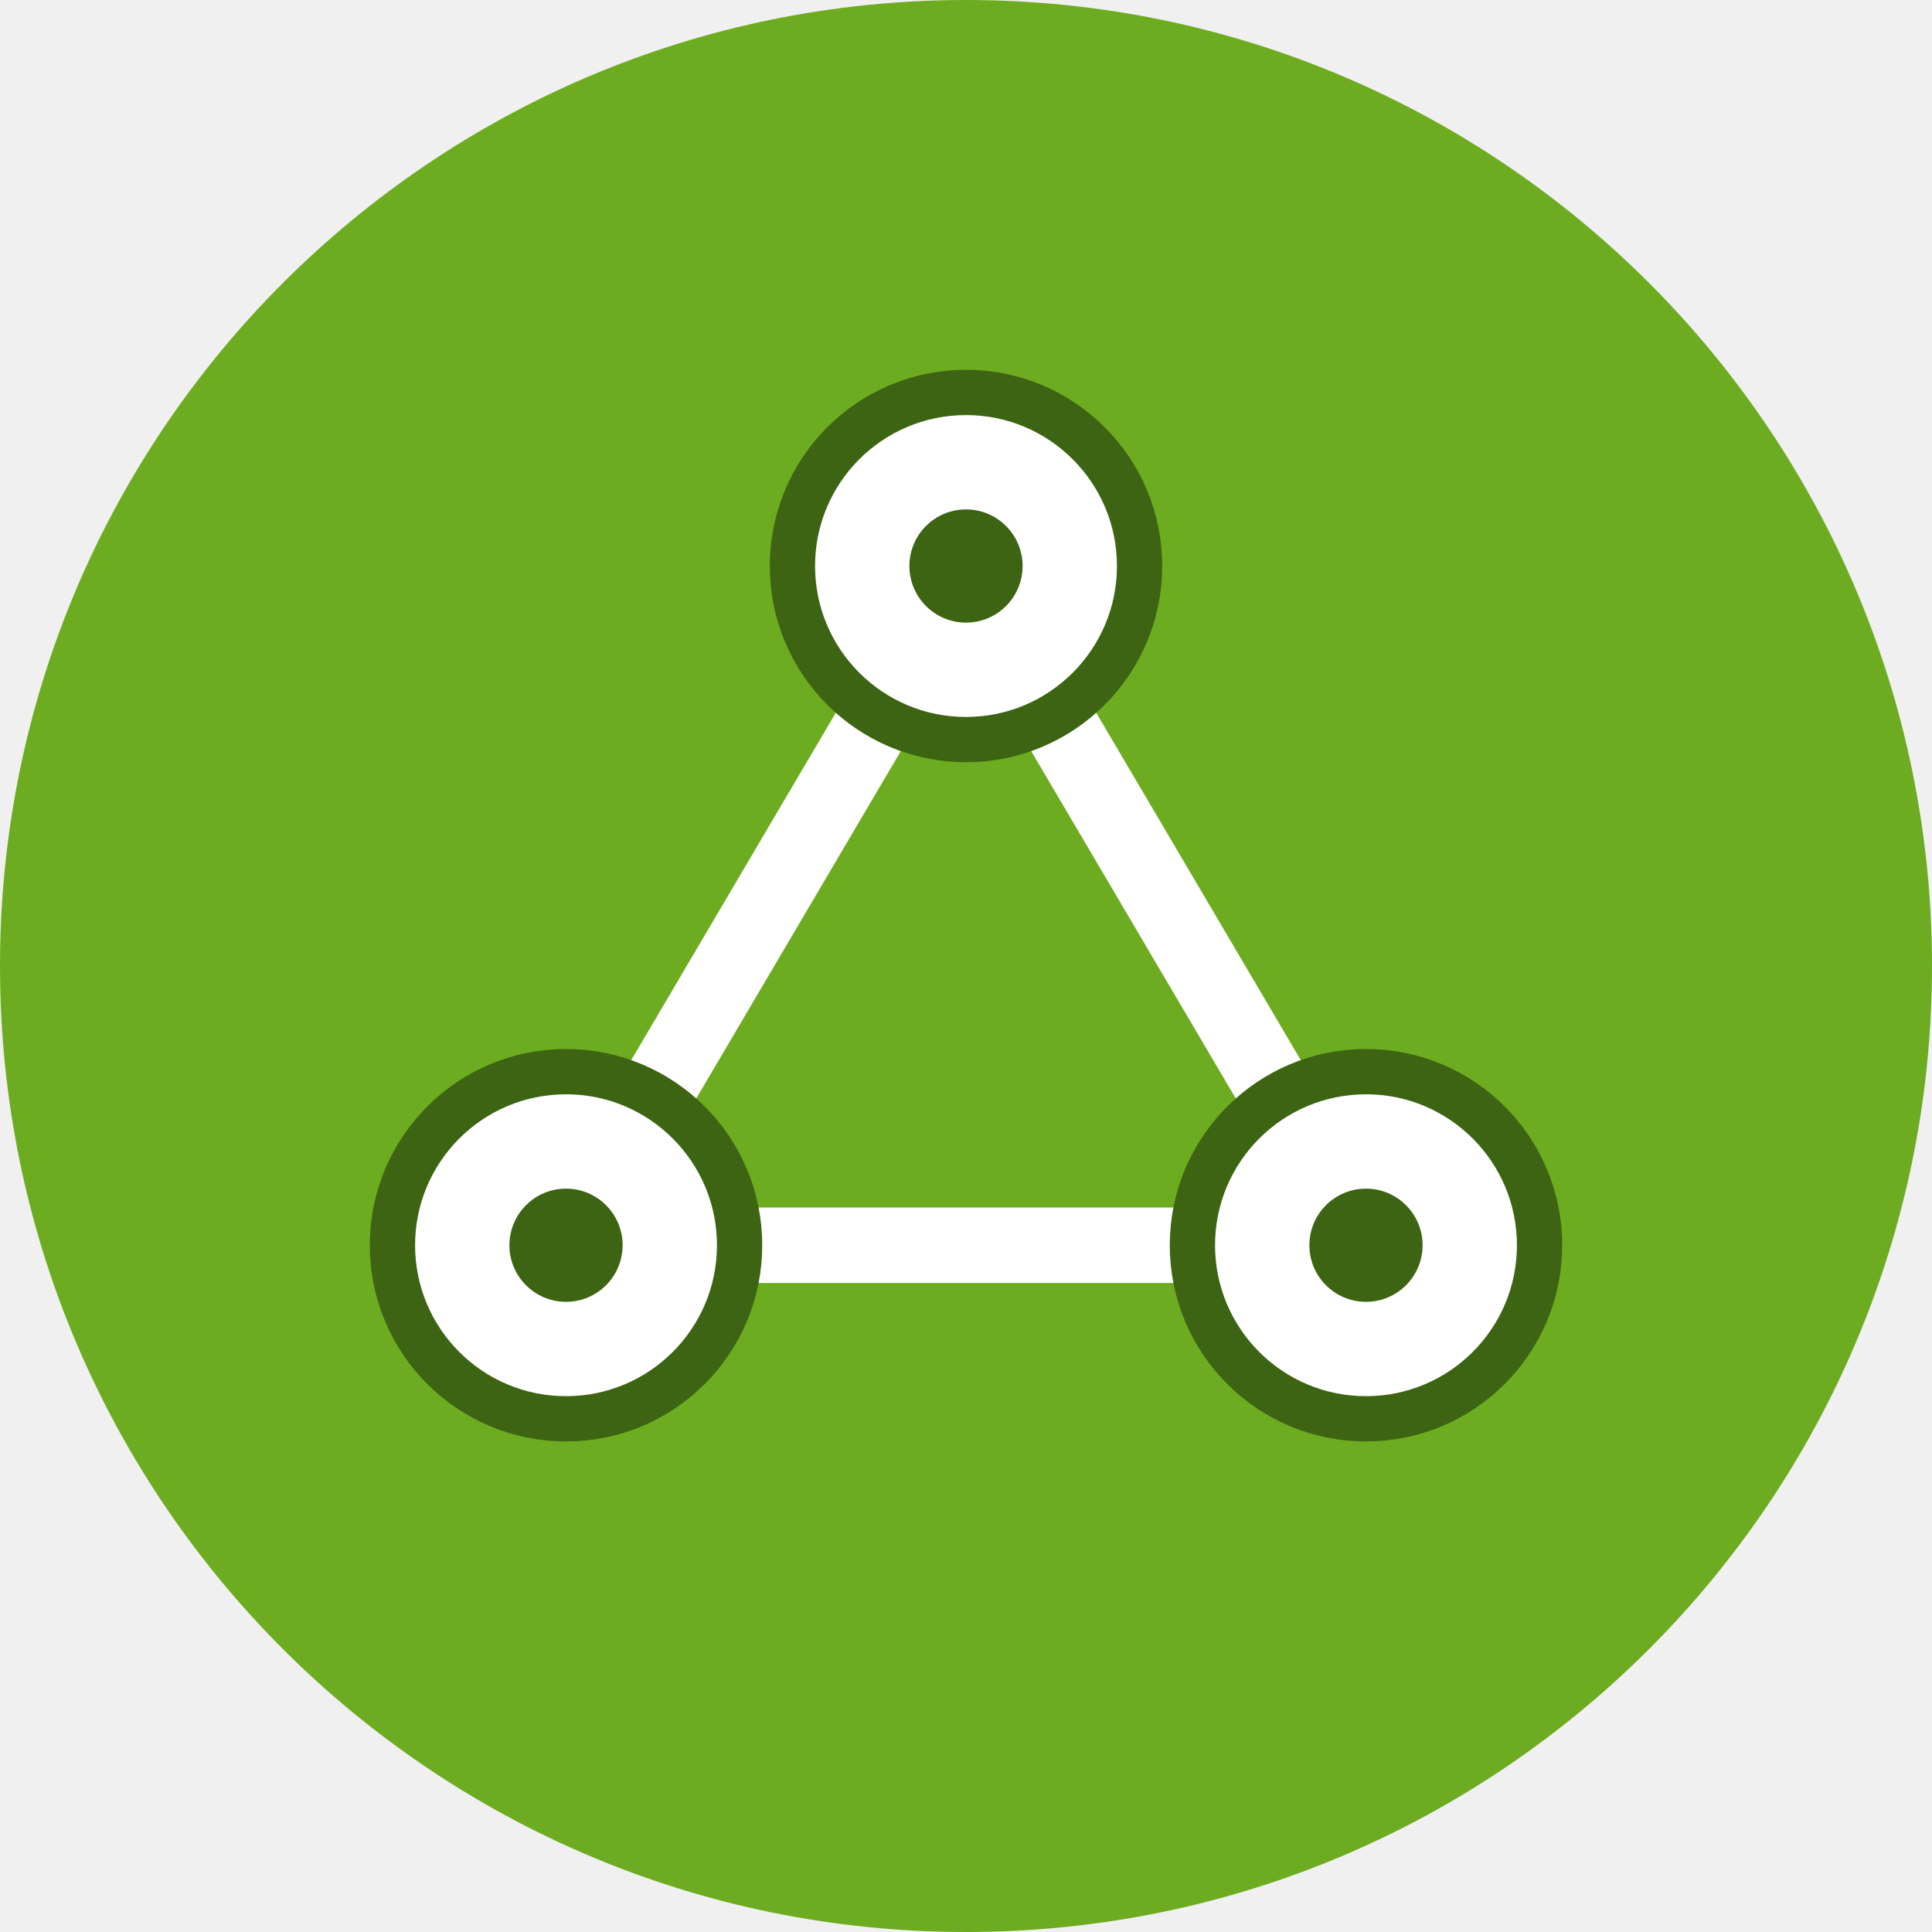
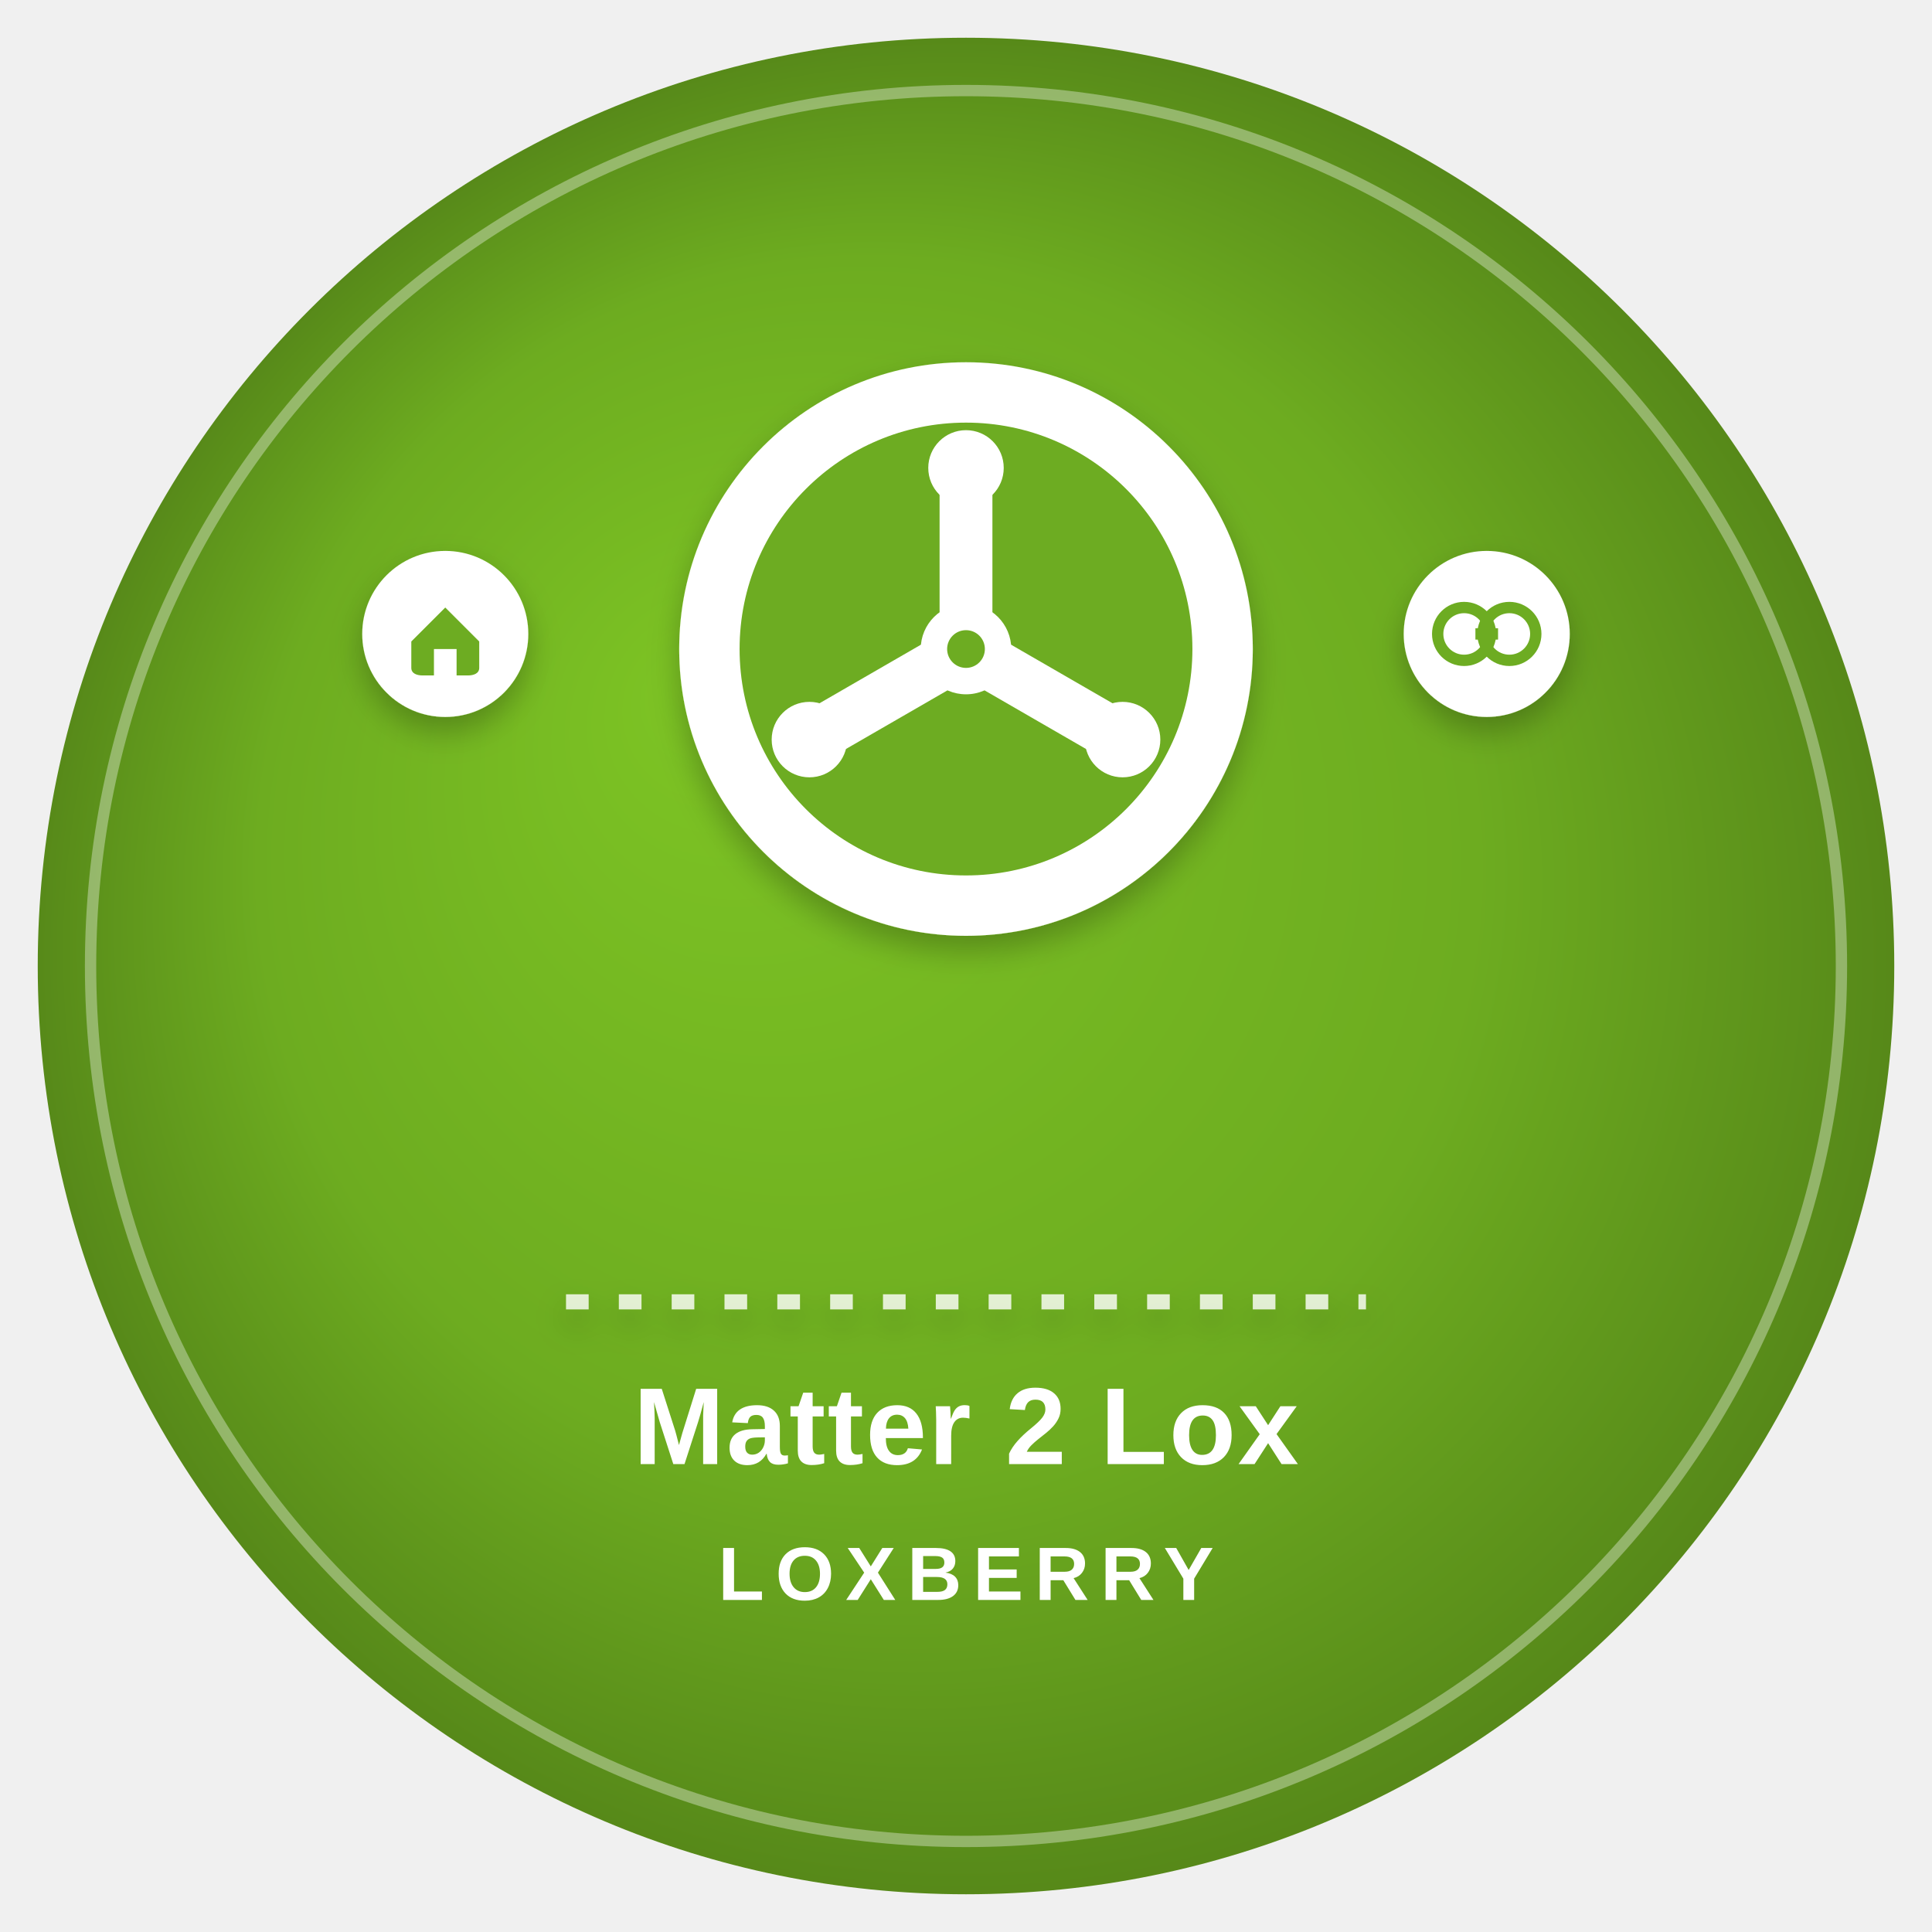
- <svg xmlns="http://www.w3.org/2000/svg" viewBox="0 0 512 512" width="512" height="512">
-   <circle cx="256" cy="256" r="256" fill="#6dac20" />
-   <g stroke="#ffffff" stroke-width="20" stroke-linecap="round" fill="none">
-     <path d="M256 150 L150 330" />
-     <path d="M256 150 L362 330" />
-     <path d="M150 330 L362 330" />
+ <svg xmlns="http://www.w3.org/2000/svg" width="512" height="512" viewBox="0 0 512 512" version="1.1">
+   <defs>
+     <radialGradient id="bg-grad" cx="50%" cy="50%" r="50%" fx="35%" fy="35%">
+       <stop offset="0%" stop-color="#7dc424" />
+       <stop offset="65%" stop-color="#6dac20" />
+       <stop offset="100%" stop-color="#568819" />
+     </radialGradient>
+     <filter id="shadow" x="-10%" y="-10%" width="120%" height="120%">
+       <feDropShadow dx="0" dy="4" stdDeviation="4" flood-color="#000000" flood-opacity="0.25" />
+     </filter>
+   </defs>
+   <circle cx="256" cy="256" r="246" fill="url(#bg-grad)" />
+   <circle cx="256" cy="256" r="232" fill="none" stroke="#ffffff" stroke-opacity="0.35" stroke-width="3" />
+   <g filter="url(#shadow)" fill="#ffffff">
+     <g transform="translate(256, 172)">
+       <circle cx="0" cy="0" r="76" fill="#ffffff" />
+       <circle cx="0" cy="0" r="60" fill="#6dac20" />
+       <g stroke="#ffffff" stroke-width="14" stroke-linecap="round" fill="none">
+         <path d="M 0 -48 L 0 -10" />
+         <path d="M 41.5 24 L 8.6 5" />
+         <path d="M -41.5 24 L -8.6 5" />
+       </g>
+       <circle cx="0" cy="-48" r="10" fill="#ffffff" />
+       <circle cx="41.5" cy="24" r="10" fill="#ffffff" />
+       <circle cx="-41.5" cy="24" r="10" fill="#ffffff" />
+       <circle cx="0" cy="0" r="12" fill="#ffffff" />
+       <circle cx="0" cy="0" r="5" fill="#6dac20" />
+     </g>
+     <g transform="translate(118, 168)">
+       <circle cx="0" cy="0" r="22" fill="#ffffff" />
+       <path d="M -9 2 L 0 -7 L 9 2 L 9 9 C 9 10.5 7.5 11 6 11 L -6 11 C -7.5 11 -9 10.5 -9 9 Z" fill="#6dac20" />
+       <rect x="-3" y="4" width="6" height="7" fill="#ffffff" />
+     </g>
+     <g transform="translate(394, 168)">
+       <circle cx="0" cy="0" r="22" fill="#ffffff" />
+       <circle cx="-6" cy="0" r="7" fill="none" stroke="#6dac20" stroke-width="3" />
+       <circle cx="6" cy="0" r="7" fill="none" stroke="#6dac20" stroke-width="3" />
+       <line x1="-3" y1="0" x2="3" y2="0" stroke="#6dac20" stroke-width="3" />
+     </g>
+     <path d="M 150 345 L 362 345" stroke="#ffffff" stroke-width="4" stroke-dasharray="6 8" opacity="0.8" />
  </g>
-   <g fill="#ffffff" stroke="#3d6412" stroke-width="12">
-     <circle cx="256" cy="150" r="46" />
-     <circle cx="150" cy="330" r="46" />
-     <circle cx="362" cy="330" r="46" />
-   </g>
-   <g fill="#3d6412">
-     <circle cx="256" cy="150" r="15" />
-     <circle cx="150" cy="330" r="15" />
-     <circle cx="362" cy="330" r="15" />
-   </g>
+   <text x="256" y="388" text-anchor="middle" fill="#ffffff" font-family="Arial, sans-serif" font-weight="900" font-size="29" letter-spacing="0.5">Matter 2 Lox</text>
+   <text x="256" y="424" text-anchor="middle" fill="#ffffff" font-family="Arial, sans-serif" font-weight="bold" font-size="20" letter-spacing="3">LOXBERRY</text>
</svg>
